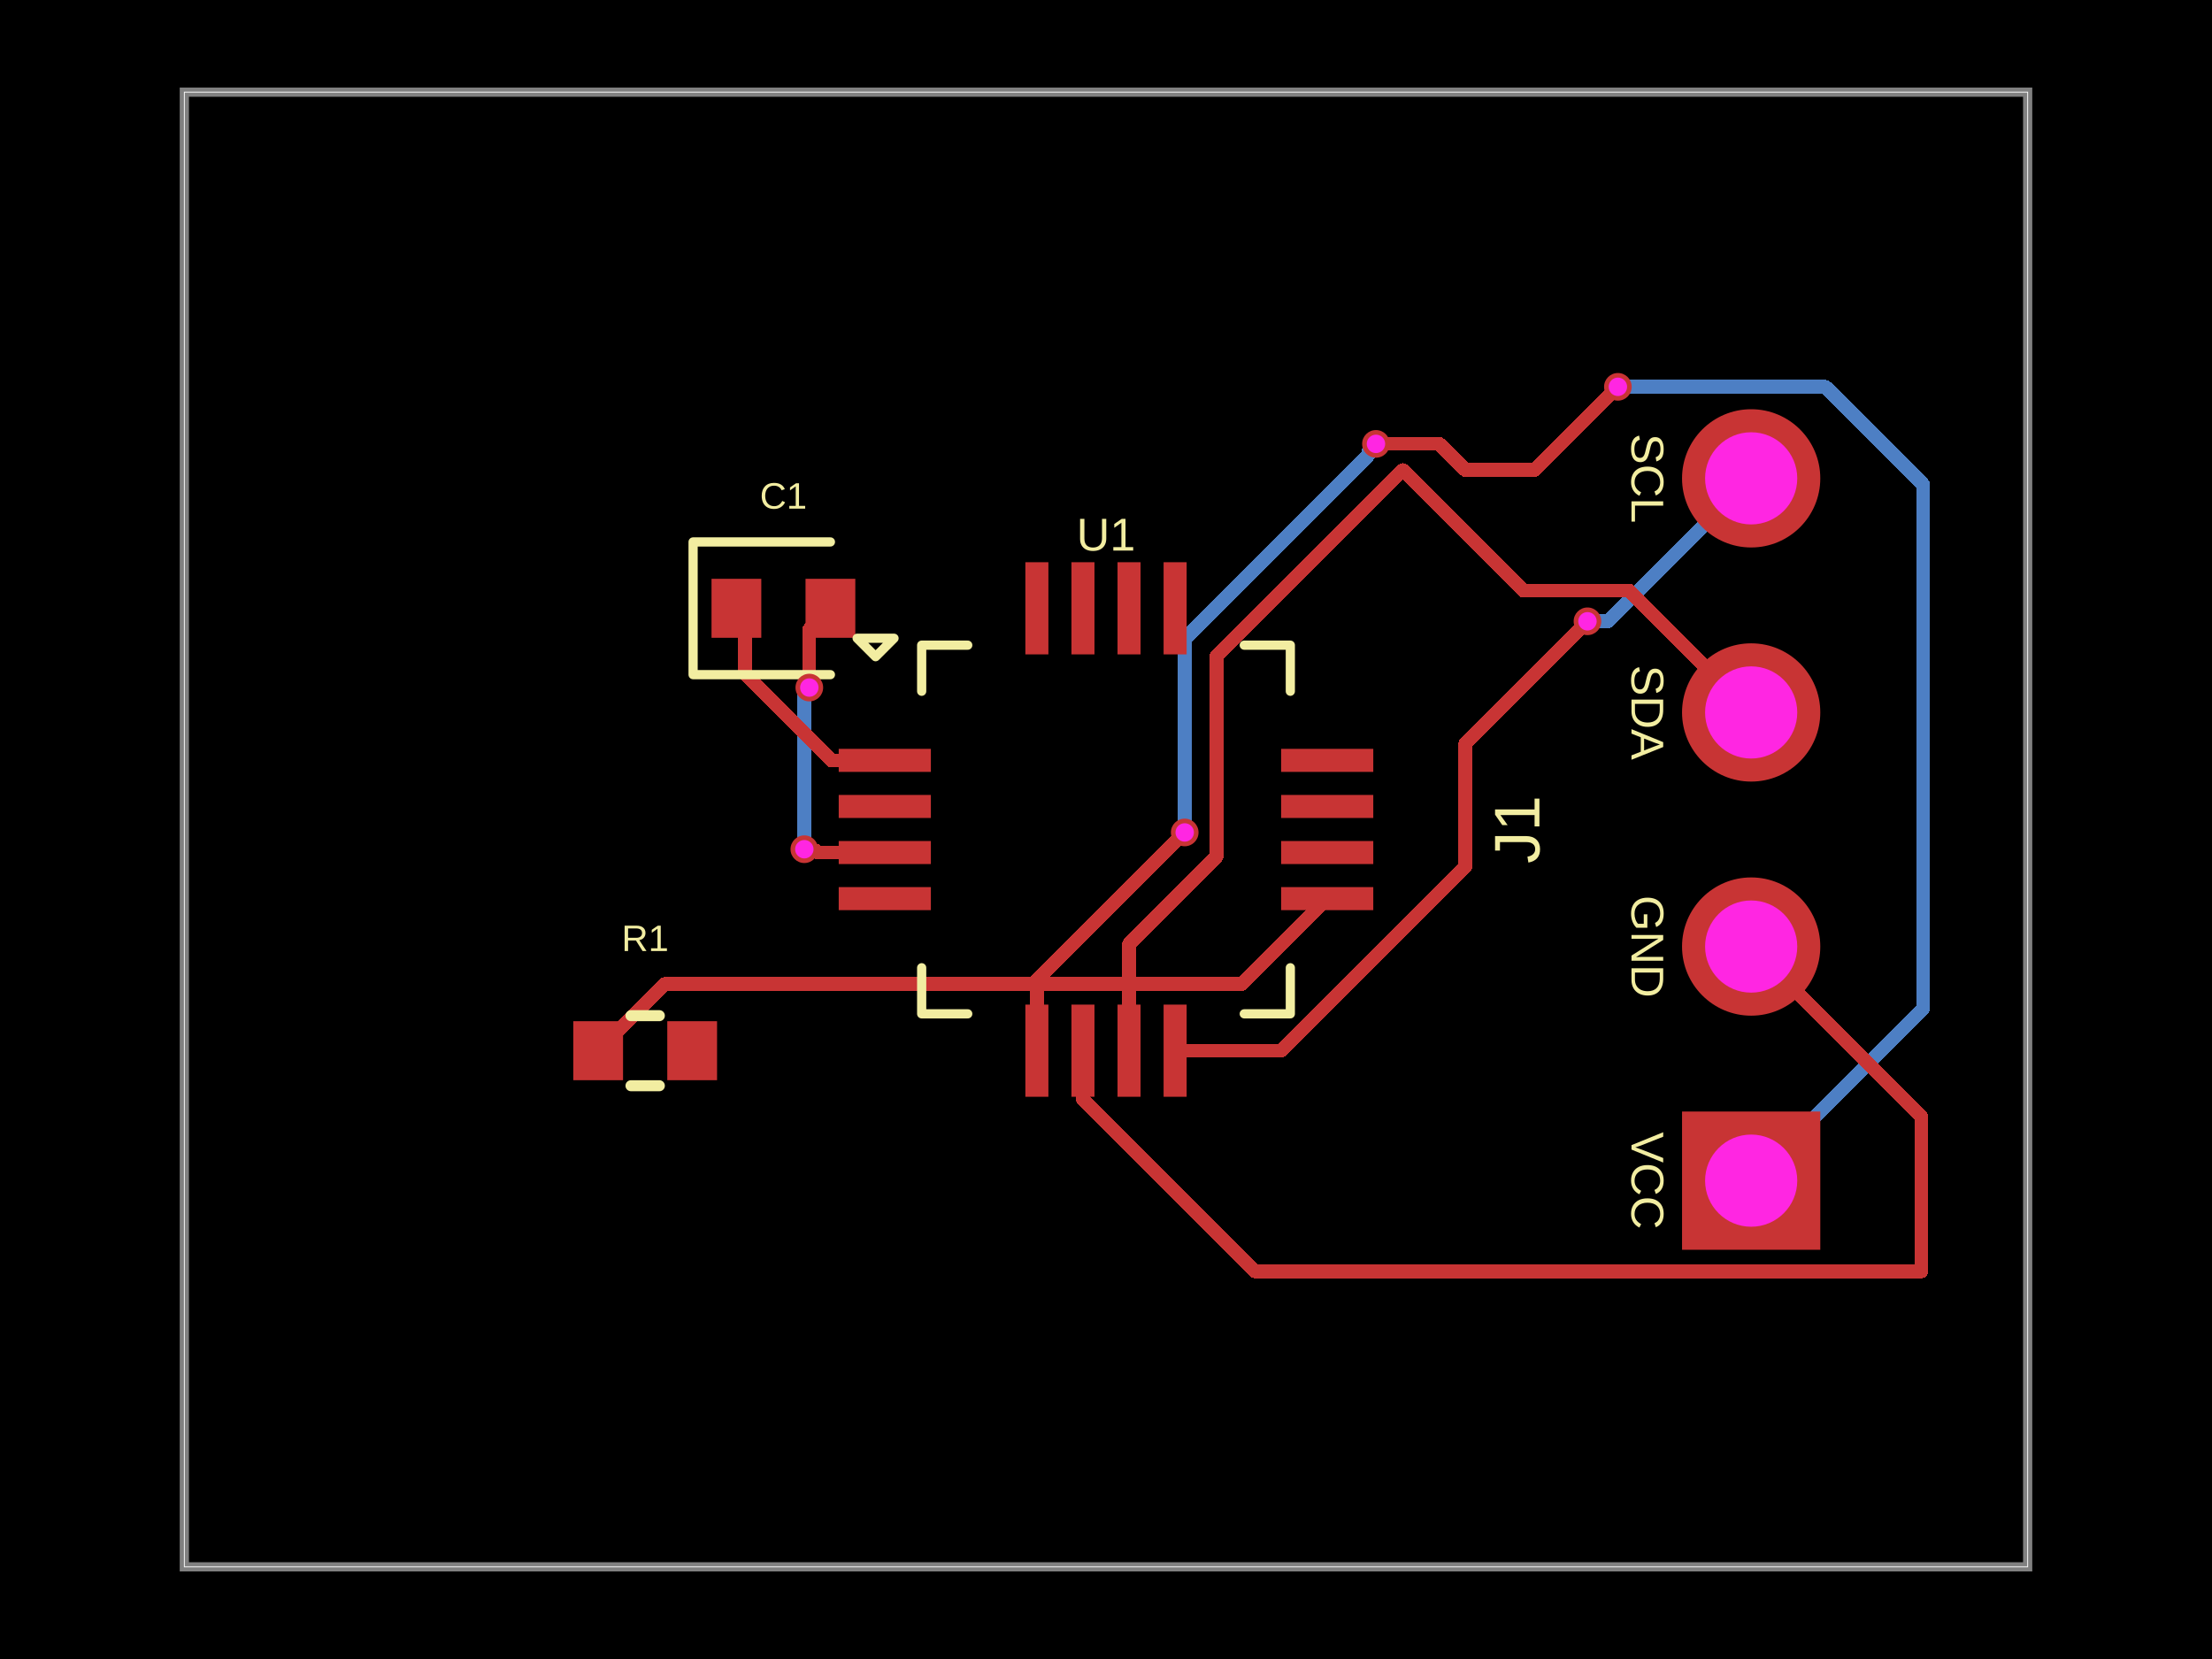
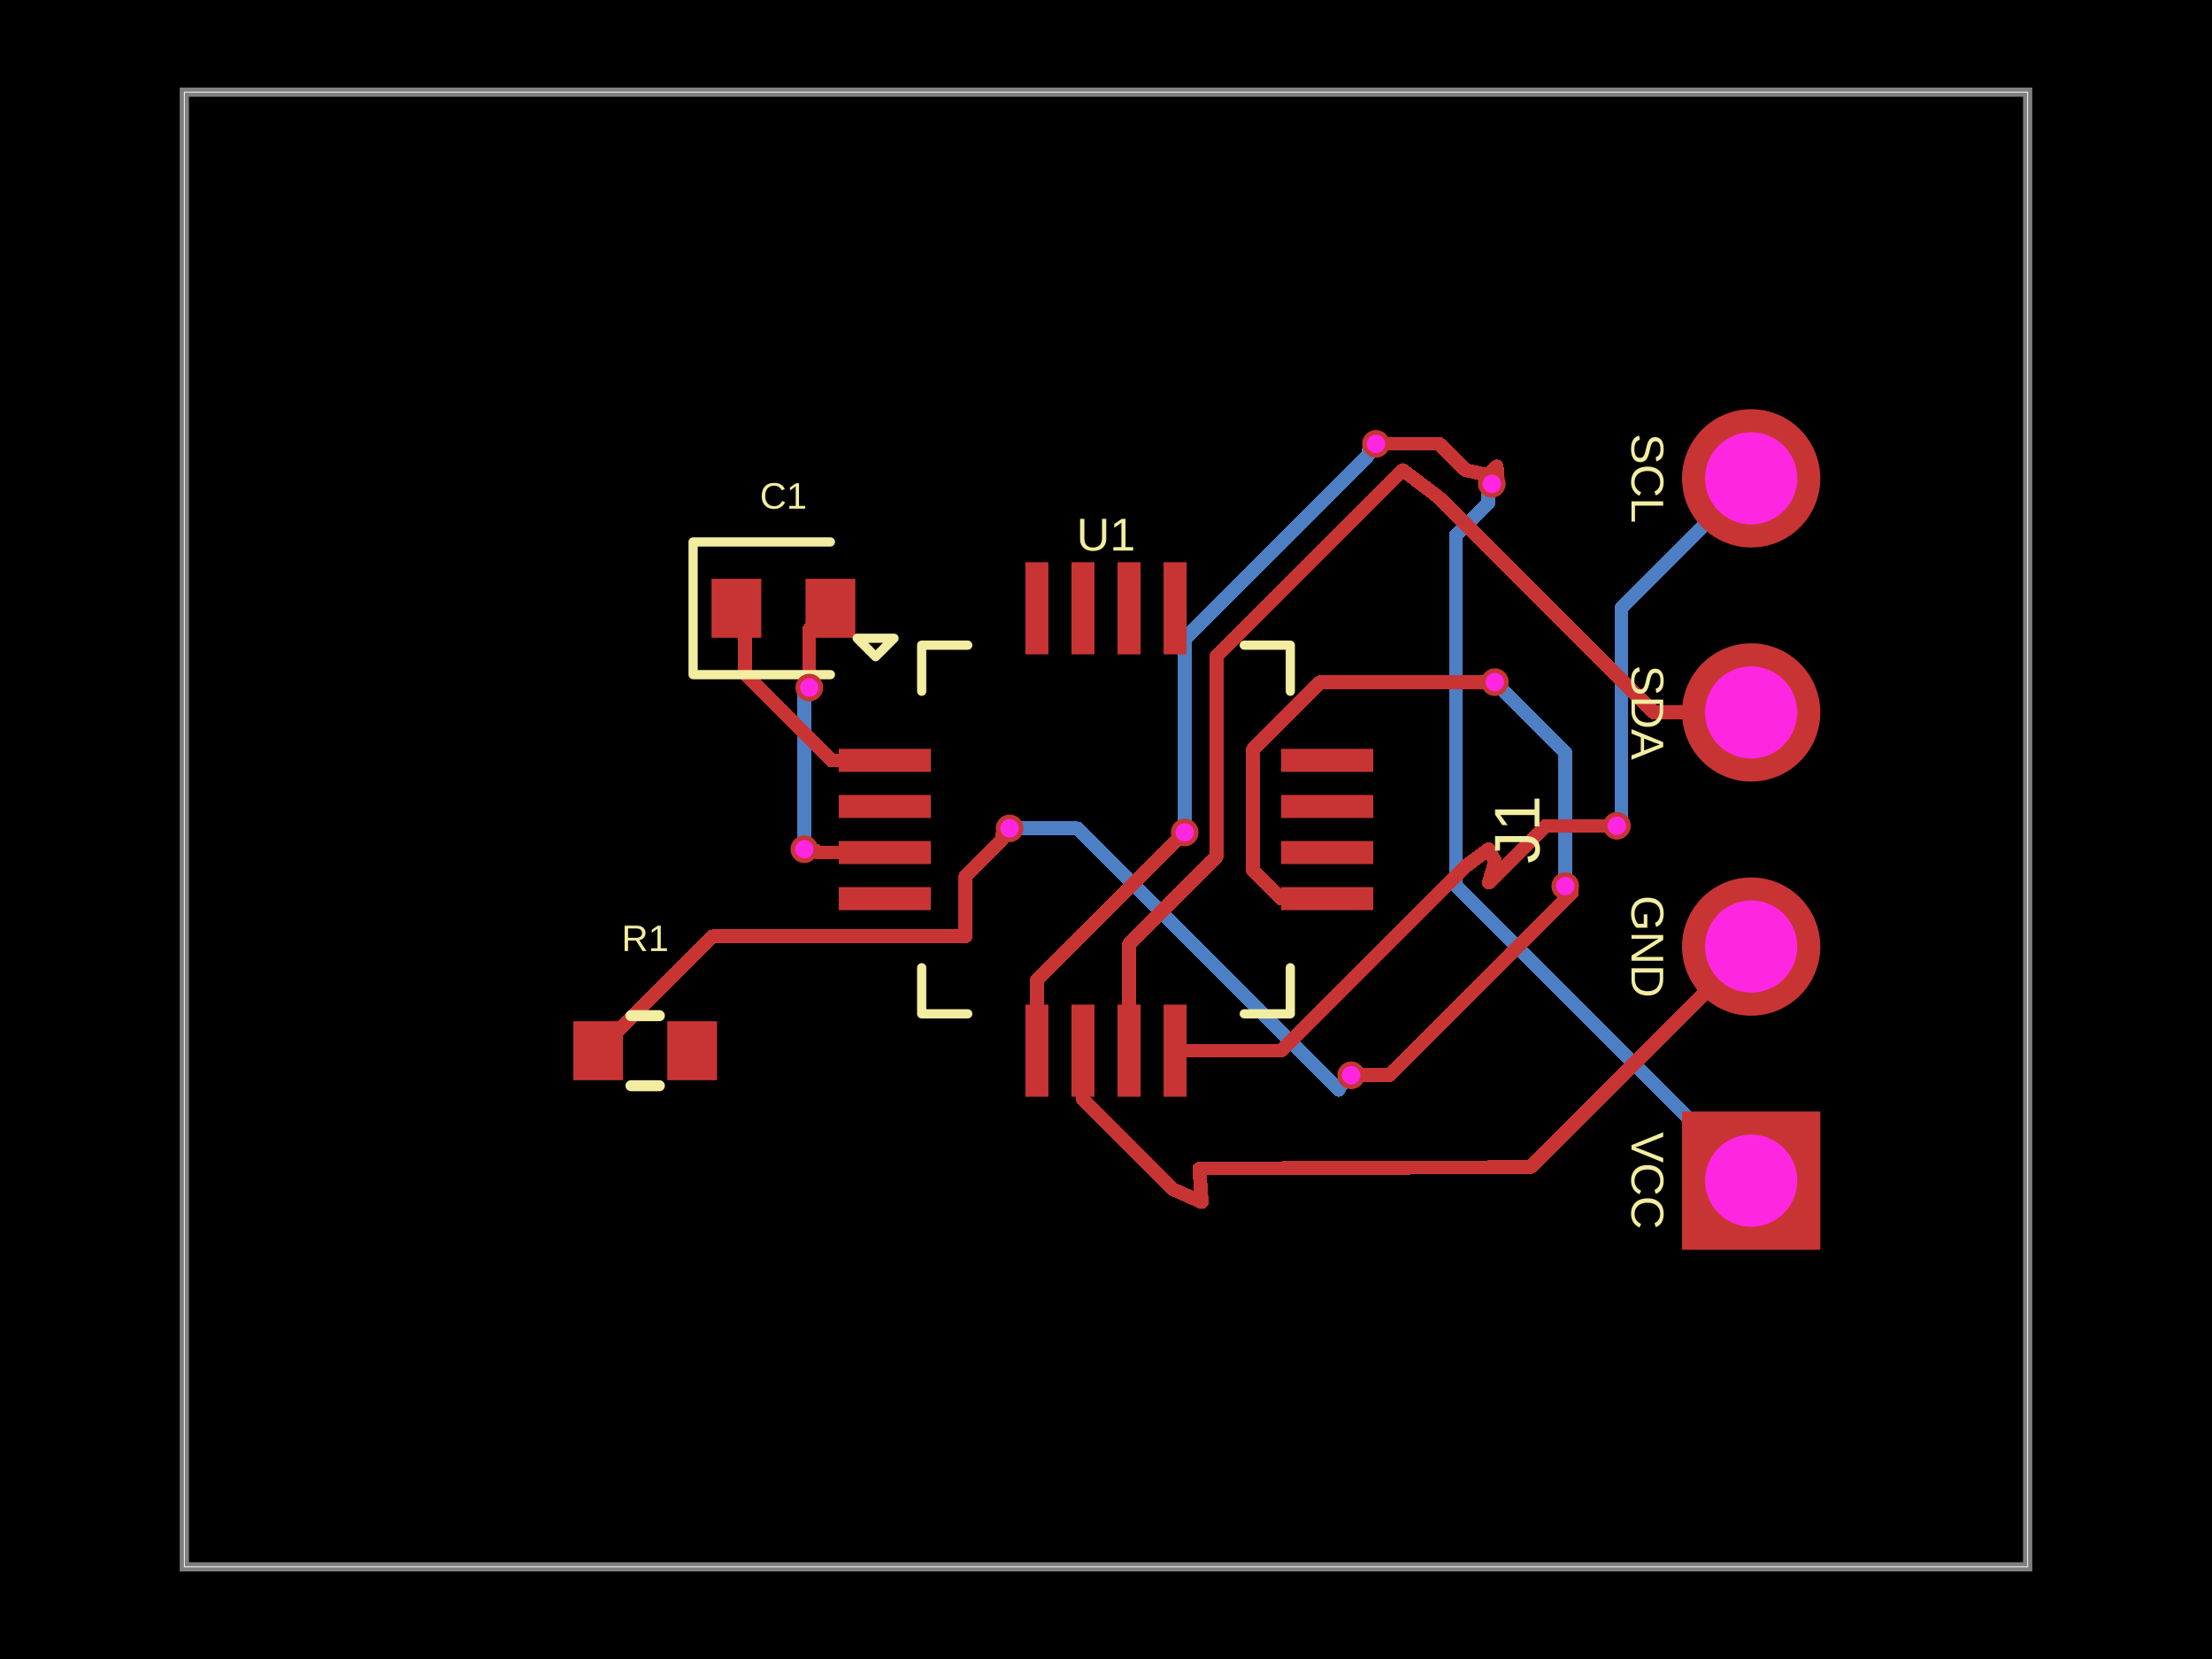
<svg xmlns="http://www.w3.org/2000/svg" width="800" height="600" data-software-used-string="@tscircuit/core@0.0.1277">
  <style />
  <rect class="boundary" x="0" y="0" fill="#000" width="800" height="600" data-type="pcb_background" data-pcb-layer="global" />
  <rect class="pcb-boundary" fill="none" stroke="#fff" stroke-width="0.3" x="66.667" y="33.333" width="666.667" height="533.333" data-type="pcb_boundary" data-pcb-layer="global" />
  <path class="pcb-board" d="M 66.667 566.667 L 733.333 566.667 L 733.333 33.333 L 66.667 33.333 Z" fill="none" stroke="rgba(255, 255, 255, 0.5)" stroke-width="3.333" data-type="pcb_board" data-pcb-layer="board" />
  <path class="pcb-trace" stroke="rgb(77, 127, 196)" fill="none" d="M 428.467 301.067 L 428.467 231.063" stroke-width="5" stroke-linecap="round" stroke-linejoin="round" shape-rendering="crispEdges" data-type="pcb_trace" data-pcb-layer="bottom" />
  <path class="pcb-trace" stroke="rgb(77, 127, 196)" fill="none" d="M 428.467 231.063 L 494.89 164.639" stroke-width="5" stroke-linecap="round" stroke-linejoin="round" shape-rendering="crispEdges" data-type="pcb_trace" data-pcb-layer="bottom" />
  <path class="pcb-trace" stroke="rgb(77, 127, 196)" fill="none" d="M 494.89 164.639 L 494.89 163.277" stroke-width="5" stroke-linecap="round" stroke-linejoin="round" shape-rendering="crispEdges" data-type="pcb_trace" data-pcb-layer="bottom" />
  <path class="pcb-trace" stroke="rgb(77, 127, 196)" fill="none" d="M 494.89 163.277 L 497.633 160.533" stroke-width="5" stroke-linecap="round" stroke-linejoin="round" shape-rendering="crispEdges" data-type="pcb_trace" data-pcb-layer="bottom" />
  <path class="pcb-trace" stroke="rgb(77, 127, 196)" fill="none" d="M 290.9 307.133 L 290.9 250.838" stroke-width="5" stroke-linecap="round" stroke-linejoin="round" shape-rendering="crispEdges" data-type="pcb_trace" data-pcb-layer="bottom" />
  <path class="pcb-trace" stroke="rgb(77, 127, 196)" fill="none" d="M 290.9 250.838 L 292.318 249.42" stroke-width="5" stroke-linecap="round" stroke-linejoin="round" shape-rendering="crispEdges" data-type="pcb_trace" data-pcb-layer="bottom" />
  <path class="pcb-trace" stroke="rgb(77, 127, 196)" fill="none" d="M 292.318 249.42 L 292.318 249.049" stroke-width="5" stroke-linecap="round" stroke-linejoin="round" shape-rendering="crispEdges" data-type="pcb_trace" data-pcb-layer="bottom" />
  <path class="pcb-trace" stroke="rgb(77, 127, 196)" fill="none" d="M 292.318 249.049 L 292.7 248.667" stroke-width="5" stroke-linecap="round" stroke-linejoin="round" shape-rendering="crispEdges" data-type="pcb_trace" data-pcb-layer="bottom" />
-   <path class="pcb-trace" stroke="rgb(77, 127, 196)" fill="none" d="M 574.133 224.7 L 581.633 224.7" stroke-width="5" stroke-linecap="round" stroke-linejoin="round" shape-rendering="crispEdges" data-type="pcb_trace" data-pcb-layer="bottom" />
-   <path class="pcb-trace" stroke="rgb(77, 127, 196)" fill="none" d="M 581.633 224.7 L 633.333 173" stroke-width="5" stroke-linecap="round" stroke-linejoin="round" shape-rendering="crispEdges" data-type="pcb_trace" data-pcb-layer="bottom" />
-   <path class="pcb-trace" stroke="rgb(77, 127, 196)" fill="none" d="M 585.133 139.9 L 660.212 139.9" stroke-width="5" stroke-linecap="round" stroke-linejoin="round" shape-rendering="crispEdges" data-type="pcb_trace" data-pcb-layer="bottom" />
-   <path class="pcb-trace" stroke="rgb(77, 127, 196)" fill="none" d="M 660.212 139.9 L 695.486 175.174" stroke-width="5" stroke-linecap="round" stroke-linejoin="round" shape-rendering="crispEdges" data-type="pcb_trace" data-pcb-layer="bottom" />
-   <path class="pcb-trace" stroke="rgb(77, 127, 196)" fill="none" d="M 695.486 175.174 L 695.486 364.847" stroke-width="5" stroke-linecap="round" stroke-linejoin="round" shape-rendering="crispEdges" data-type="pcb_trace" data-pcb-layer="bottom" />
-   <path class="pcb-trace" stroke="rgb(77, 127, 196)" fill="none" d="M 695.486 364.847 L 633.333 427" stroke-width="5" stroke-linecap="round" stroke-linejoin="round" shape-rendering="crispEdges" data-type="pcb_trace" data-pcb-layer="bottom" />
+   <path class="pcb-trace" stroke="rgb(77, 127, 196)" fill="none" d="M 633.333 173 L 586.375 219.959" stroke-width="5" stroke-linecap="round" stroke-linejoin="round" shape-rendering="crispEdges" data-type="pcb_trace" data-pcb-layer="bottom" />
+   <path class="pcb-trace" stroke="rgb(77, 127, 196)" fill="none" d="M 586.375 219.959 L 586.375 297.059" stroke-width="5" stroke-linecap="round" stroke-linejoin="round" shape-rendering="crispEdges" data-type="pcb_trace" data-pcb-layer="bottom" />
+   <path class="pcb-trace" stroke="rgb(77, 127, 196)" fill="none" d="M 586.375 297.059 L 584.767 298.667" stroke-width="5" stroke-linecap="round" stroke-linejoin="round" shape-rendering="crispEdges" data-type="pcb_trace" data-pcb-layer="bottom" />
+   <path class="pcb-trace" stroke="rgb(77, 127, 196)" fill="none" d="M 633.333 427 L 526.52 320.186" stroke-width="5" stroke-linecap="round" stroke-linejoin="round" shape-rendering="crispEdges" data-type="pcb_trace" data-pcb-layer="bottom" />
+   <path class="pcb-trace" stroke="rgb(77, 127, 196)" fill="none" d="M 526.52 320.186 L 526.52 193.635" stroke-width="5" stroke-linecap="round" stroke-linejoin="round" shape-rendering="crispEdges" data-type="pcb_trace" data-pcb-layer="bottom" />
+   <path class="pcb-trace" stroke="rgb(77, 127, 196)" fill="none" d="M 526.52 193.635 L 538.299 181.856" stroke-width="5" stroke-linecap="round" stroke-linejoin="round" shape-rendering="crispEdges" data-type="pcb_trace" data-pcb-layer="bottom" />
+   <path class="pcb-trace" stroke="rgb(77, 127, 196)" fill="none" d="M 538.299 181.856 L 538.299 176.234" stroke-width="5" stroke-linecap="round" stroke-linejoin="round" shape-rendering="crispEdges" data-type="pcb_trace" data-pcb-layer="bottom" />
+   <path class="pcb-trace" stroke="rgb(77, 127, 196)" fill="none" d="M 538.299 176.234 L 539.533 175" stroke-width="5" stroke-linecap="round" stroke-linejoin="round" shape-rendering="crispEdges" data-type="pcb_trace" data-pcb-layer="bottom" />
+   <path class="pcb-trace" stroke="rgb(77, 127, 196)" fill="none" d="M 365.133 299.6 L 389.646 299.6" stroke-width="5" stroke-linecap="round" stroke-linejoin="round" shape-rendering="crispEdges" data-type="pcb_trace" data-pcb-layer="bottom" />
+   <path class="pcb-trace" stroke="rgb(77, 127, 196)" fill="none" d="M 389.646 299.6 L 484.212 394.166" stroke-width="5" stroke-linecap="round" stroke-linejoin="round" shape-rendering="crispEdges" data-type="pcb_trace" data-pcb-layer="bottom" />
+   <path class="pcb-trace" stroke="rgb(77, 127, 196)" fill="none" d="M 484.212 394.166 L 484.212 393.355" stroke-width="5" stroke-linecap="round" stroke-linejoin="round" shape-rendering="crispEdges" data-type="pcb_trace" data-pcb-layer="bottom" />
+   <path class="pcb-trace" stroke="rgb(77, 127, 196)" fill="none" d="M 484.212 393.355 L 488.667 388.9" stroke-width="5" stroke-linecap="round" stroke-linejoin="round" shape-rendering="crispEdges" data-type="pcb_trace" data-pcb-layer="bottom" />
+   <path class="pcb-trace" stroke="rgb(77, 127, 196)" fill="none" d="M 566.1 320.467 L 566.1 272.167" stroke-width="5" stroke-linecap="round" stroke-linejoin="round" shape-rendering="crispEdges" data-type="pcb_trace" data-pcb-layer="bottom" />
+   <path class="pcb-trace" stroke="rgb(77, 127, 196)" fill="none" d="M 566.1 272.167 L 541.481 247.548" stroke-width="5" stroke-linecap="round" stroke-linejoin="round" shape-rendering="crispEdges" data-type="pcb_trace" data-pcb-layer="bottom" />
+   <path class="pcb-trace" stroke="rgb(77, 127, 196)" fill="none" d="M 541.481 247.548 L 540.633 246.7" stroke-width="5" stroke-linecap="round" stroke-linejoin="round" shape-rendering="crispEdges" data-type="pcb_trace" data-pcb-layer="bottom" />
  <rect class="pcb-pad" fill="rgb(200, 52, 52)" x="303.333" y="270.833" width="33.333" height="8.333" data-type="pcb_smtpad" data-pcb-layer="top" />
  <rect class="pcb-pad" fill="rgb(200, 52, 52)" x="303.333" y="287.5" width="33.333" height="8.333" data-type="pcb_smtpad" data-pcb-layer="top" />
  <rect class="pcb-pad" fill="rgb(200, 52, 52)" x="303.333" y="304.167" width="33.333" height="8.333" data-type="pcb_smtpad" data-pcb-layer="top" />
  <rect class="pcb-pad" fill="rgb(200, 52, 52)" x="303.333" y="320.833" width="33.333" height="8.333" data-type="pcb_smtpad" data-pcb-layer="top" />
  <rect class="pcb-pad" fill="rgb(200, 52, 52)" x="370.833" y="363.333" width="8.333" height="33.333" data-type="pcb_smtpad" data-pcb-layer="top" />
  <rect class="pcb-pad" fill="rgb(200, 52, 52)" x="387.5" y="363.333" width="8.333" height="33.333" data-type="pcb_smtpad" data-pcb-layer="top" />
  <rect class="pcb-pad" fill="rgb(200, 52, 52)" x="404.167" y="363.333" width="8.333" height="33.333" data-type="pcb_smtpad" data-pcb-layer="top" />
  <rect class="pcb-pad" fill="rgb(200, 52, 52)" x="420.833" y="363.333" width="8.333" height="33.333" data-type="pcb_smtpad" data-pcb-layer="top" />
  <rect class="pcb-pad" fill="rgb(200, 52, 52)" x="463.333" y="320.833" width="33.333" height="8.333" data-type="pcb_smtpad" data-pcb-layer="top" />
  <rect class="pcb-pad" fill="rgb(200, 52, 52)" x="463.333" y="304.167" width="33.333" height="8.333" data-type="pcb_smtpad" data-pcb-layer="top" />
  <rect class="pcb-pad" fill="rgb(200, 52, 52)" x="463.333" y="287.5" width="33.333" height="8.333" data-type="pcb_smtpad" data-pcb-layer="top" />
  <rect class="pcb-pad" fill="rgb(200, 52, 52)" x="463.333" y="270.833" width="33.333" height="8.333" data-type="pcb_smtpad" data-pcb-layer="top" />
  <rect class="pcb-pad" fill="rgb(200, 52, 52)" x="420.833" y="203.333" width="8.333" height="33.333" data-type="pcb_smtpad" data-pcb-layer="top" />
  <rect class="pcb-pad" fill="rgb(200, 52, 52)" x="404.167" y="203.333" width="8.333" height="33.333" data-type="pcb_smtpad" data-pcb-layer="top" />
  <rect class="pcb-pad" fill="rgb(200, 52, 52)" x="387.5" y="203.333" width="8.333" height="33.333" data-type="pcb_smtpad" data-pcb-layer="top" />
  <rect class="pcb-pad" fill="rgb(200, 52, 52)" x="370.833" y="203.333" width="8.333" height="33.333" data-type="pcb_smtpad" data-pcb-layer="top" />
  <rect class="pcb-pad" fill="rgb(200, 52, 52)" x="257.333" y="209.333" width="18" height="21.333" data-type="pcb_smtpad" data-pcb-layer="top" />
  <rect class="pcb-pad" fill="rgb(200, 52, 52)" x="291.333" y="209.333" width="18" height="21.333" data-type="pcb_smtpad" data-pcb-layer="top" />
  <rect class="pcb-pad" fill="rgb(200, 52, 52)" x="207.333" y="369.333" width="18" height="21.333" data-type="pcb_smtpad" data-pcb-layer="top" />
  <rect class="pcb-pad" fill="rgb(200, 52, 52)" x="241.333" y="369.333" width="18" height="21.333" data-type="pcb_smtpad" data-pcb-layer="top" />
  <path class="pcb-trace" stroke="rgb(200, 52, 52)" fill="none" d="M 530 313.333 L 463.333 380" stroke-width="5" stroke-linecap="round" stroke-linejoin="round" shape-rendering="crispEdges" data-type="pcb_trace" data-pcb-layer="top" />
  <path class="pcb-trace" stroke="rgb(200, 52, 52)" fill="none" d="M 463.333 380 L 425 380" stroke-width="5" stroke-linecap="round" stroke-linejoin="round" shape-rendering="crispEdges" data-type="pcb_trace" data-pcb-layer="top" />
  <path class="pcb-trace" stroke="rgb(200, 52, 52)" fill="none" d="M 408.333 380 L 408.333 341.419" stroke-width="5" stroke-linecap="round" stroke-linejoin="round" shape-rendering="crispEdges" data-type="pcb_trace" data-pcb-layer="top" />
  <path class="pcb-trace" stroke="rgb(200, 52, 52)" fill="none" d="M 408.333 341.419 L 439.976 309.777" stroke-width="5" stroke-linecap="round" stroke-linejoin="round" shape-rendering="crispEdges" data-type="pcb_trace" data-pcb-layer="top" />
  <path class="pcb-trace" stroke="rgb(200, 52, 52)" fill="none" d="M 439.976 309.777 L 439.976 237.358" stroke-width="5" stroke-linecap="round" stroke-linejoin="round" shape-rendering="crispEdges" data-type="pcb_trace" data-pcb-layer="top" />
  <path class="pcb-trace" stroke="rgb(200, 52, 52)" fill="none" d="M 439.976 237.358 L 507.333 170" stroke-width="5" stroke-linecap="round" stroke-linejoin="round" shape-rendering="crispEdges" data-type="pcb_trace" data-pcb-layer="top" />
  <path class="pcb-trace" stroke="rgb(200, 52, 52)" fill="none" d="M 391.667 380 L 391.667 397.667" stroke-width="5" stroke-linecap="round" stroke-linejoin="round" shape-rendering="crispEdges" data-type="pcb_trace" data-pcb-layer="top" />
  <path class="pcb-trace" stroke="rgb(200, 52, 52)" fill="none" d="M 391.667 397.667 L 424 430" stroke-width="5" stroke-linecap="round" stroke-linejoin="round" shape-rendering="crispEdges" data-type="pcb_trace" data-pcb-layer="top" />
  <path class="pcb-trace" stroke="rgb(200, 52, 52)" fill="none" d="M 375 380 L 375 354.401" stroke-width="5" stroke-linecap="round" stroke-linejoin="round" shape-rendering="crispEdges" data-type="pcb_trace" data-pcb-layer="top" />
  <path class="pcb-trace" stroke="rgb(200, 52, 52)" fill="none" d="M 375 354.401 L 427.607 301.794" stroke-width="5" stroke-linecap="round" stroke-linejoin="round" shape-rendering="crispEdges" data-type="pcb_trace" data-pcb-layer="top" />
  <path class="pcb-trace" stroke="rgb(200, 52, 52)" fill="none" d="M 427.607 301.794 L 427.74 301.794" stroke-width="5" stroke-linecap="round" stroke-linejoin="round" shape-rendering="crispEdges" data-type="pcb_trace" data-pcb-layer="top" />
  <path class="pcb-trace" stroke="rgb(200, 52, 52)" fill="none" d="M 427.74 301.794 L 428.467 301.067" stroke-width="5" stroke-linecap="round" stroke-linejoin="round" shape-rendering="crispEdges" data-type="pcb_trace" data-pcb-layer="top" />
  <path class="pcb-trace" stroke="rgb(200, 52, 52)" fill="none" d="M 497.633 160.533 L 520.533 160.533" stroke-width="5" stroke-linecap="round" stroke-linejoin="round" shape-rendering="crispEdges" data-type="pcb_trace" data-pcb-layer="top" />
  <path class="pcb-trace" stroke="rgb(200, 52, 52)" fill="none" d="M 520.533 160.533 L 530 170" stroke-width="5" stroke-linecap="round" stroke-linejoin="round" shape-rendering="crispEdges" data-type="pcb_trace" data-pcb-layer="top" />
  <path class="pcb-trace" stroke="rgb(200, 52, 52)" fill="none" d="M 320 308.333 L 295.846 308.333" stroke-width="5" stroke-linecap="round" stroke-linejoin="round" shape-rendering="crispEdges" data-type="pcb_trace" data-pcb-layer="top" />
  <path class="pcb-trace" stroke="rgb(200, 52, 52)" fill="none" d="M 295.846 308.333 L 295.25 307.737" stroke-width="5" stroke-linecap="round" stroke-linejoin="round" shape-rendering="crispEdges" data-type="pcb_trace" data-pcb-layer="top" />
  <path class="pcb-trace" stroke="rgb(200, 52, 52)" fill="none" d="M 295.25 307.737 L 291.503 307.737" stroke-width="5" stroke-linecap="round" stroke-linejoin="round" shape-rendering="crispEdges" data-type="pcb_trace" data-pcb-layer="top" />
  <path class="pcb-trace" stroke="rgb(200, 52, 52)" fill="none" d="M 291.503 307.737 L 290.9 307.133" stroke-width="5" stroke-linecap="round" stroke-linejoin="round" shape-rendering="crispEdges" data-type="pcb_trace" data-pcb-layer="top" />
  <path class="pcb-trace" stroke="rgb(200, 52, 52)" fill="none" d="M 292.7 248.667 L 292.7 227.633" stroke-width="5" stroke-linecap="round" stroke-linejoin="round" shape-rendering="crispEdges" data-type="pcb_trace" data-pcb-layer="top" />
  <path class="pcb-trace" stroke="rgb(200, 52, 52)" fill="none" d="M 292.7 227.633 L 300.333 220" stroke-width="5" stroke-linecap="round" stroke-linejoin="round" shape-rendering="crispEdges" data-type="pcb_trace" data-pcb-layer="top" />
  <path class="pcb-trace" stroke="rgb(200, 52, 52)" fill="none" d="M 320 275 L 300.628 275" stroke-width="5" stroke-linecap="round" stroke-linejoin="round" shape-rendering="crispEdges" data-type="pcb_trace" data-pcb-layer="top" />
  <path class="pcb-trace" stroke="rgb(200, 52, 52)" fill="none" d="M 300.628 275 L 269.358 243.73" stroke-width="5" stroke-linecap="round" stroke-linejoin="round" shape-rendering="crispEdges" data-type="pcb_trace" data-pcb-layer="top" />
  <path class="pcb-trace" stroke="rgb(200, 52, 52)" fill="none" d="M 269.358 243.73 L 269.358 223.025" stroke-width="5" stroke-linecap="round" stroke-linejoin="round" shape-rendering="crispEdges" data-type="pcb_trace" data-pcb-layer="top" />
  <path class="pcb-trace" stroke="rgb(200, 52, 52)" fill="none" d="M 269.358 223.025 L 266.333 220" stroke-width="5" stroke-linecap="round" stroke-linejoin="round" shape-rendering="crispEdges" data-type="pcb_trace" data-pcb-layer="top" />
-   <path class="pcb-trace" stroke="rgb(200, 52, 52)" fill="none" d="M 530 313.333 L 530 268.833" stroke-width="5" stroke-linecap="round" stroke-linejoin="round" shape-rendering="crispEdges" data-type="pcb_trace" data-pcb-layer="top" />
-   <path class="pcb-trace" stroke="rgb(200, 52, 52)" fill="none" d="M 530 268.833 L 573.981 224.852" stroke-width="5" stroke-linecap="round" stroke-linejoin="round" shape-rendering="crispEdges" data-type="pcb_trace" data-pcb-layer="top" />
-   <path class="pcb-trace" stroke="rgb(200, 52, 52)" fill="none" d="M 573.981 224.852 L 574.133 224.7" stroke-width="5" stroke-linecap="round" stroke-linejoin="round" shape-rendering="crispEdges" data-type="pcb_trace" data-pcb-layer="top" />
-   <path class="pcb-trace" stroke="rgb(200, 52, 52)" fill="none" d="M 507.333 170 L 550.931 213.598" stroke-width="5" stroke-linecap="round" stroke-linejoin="round" shape-rendering="crispEdges" data-type="pcb_trace" data-pcb-layer="top" />
-   <path class="pcb-trace" stroke="rgb(200, 52, 52)" fill="none" d="M 550.931 213.598 L 589.264 213.598" stroke-width="5" stroke-linecap="round" stroke-linejoin="round" shape-rendering="crispEdges" data-type="pcb_trace" data-pcb-layer="top" />
-   <path class="pcb-trace" stroke="rgb(200, 52, 52)" fill="none" d="M 589.264 213.598 L 633.333 257.667" stroke-width="5" stroke-linecap="round" stroke-linejoin="round" shape-rendering="crispEdges" data-type="pcb_trace" data-pcb-layer="top" />
-   <path class="pcb-trace" stroke="rgb(200, 52, 52)" fill="none" d="M 424 430 L 453.796 459.796" stroke-width="5" stroke-linecap="round" stroke-linejoin="round" shape-rendering="crispEdges" data-type="pcb_trace" data-pcb-layer="top" />
-   <path class="pcb-trace" stroke="rgb(200, 52, 52)" fill="none" d="M 453.796 459.796 L 694.878 459.796" stroke-width="5" stroke-linecap="round" stroke-linejoin="round" shape-rendering="crispEdges" data-type="pcb_trace" data-pcb-layer="top" />
-   <path class="pcb-trace" stroke="rgb(200, 52, 52)" fill="none" d="M 694.878 459.796 L 694.878 403.878" stroke-width="5" stroke-linecap="round" stroke-linejoin="round" shape-rendering="crispEdges" data-type="pcb_trace" data-pcb-layer="top" />
-   <path class="pcb-trace" stroke="rgb(200, 52, 52)" fill="none" d="M 694.878 403.878 L 633.333 342.333" stroke-width="5" stroke-linecap="round" stroke-linejoin="round" shape-rendering="crispEdges" data-type="pcb_trace" data-pcb-layer="top" />
-   <path class="pcb-trace" stroke="rgb(200, 52, 52)" fill="none" d="M 530 170 L 555.033 170" stroke-width="5" stroke-linecap="round" stroke-linejoin="round" shape-rendering="crispEdges" data-type="pcb_trace" data-pcb-layer="top" />
-   <path class="pcb-trace" stroke="rgb(200, 52, 52)" fill="none" d="M 555.033 170 L 584.46 140.573" stroke-width="5" stroke-linecap="round" stroke-linejoin="round" shape-rendering="crispEdges" data-type="pcb_trace" data-pcb-layer="top" />
-   <path class="pcb-trace" stroke="rgb(200, 52, 52)" fill="none" d="M 584.46 140.573 L 585.133 139.9" stroke-width="5" stroke-linecap="round" stroke-linejoin="round" shape-rendering="crispEdges" data-type="pcb_trace" data-pcb-layer="top" />
-   <path class="pcb-trace" stroke="rgb(200, 52, 52)" fill="none" d="M 480 325 L 449.143 355.857" stroke-width="5" stroke-linecap="round" stroke-linejoin="round" shape-rendering="crispEdges" data-type="pcb_trace" data-pcb-layer="top" />
-   <path class="pcb-trace" stroke="rgb(200, 52, 52)" fill="none" d="M 449.143 355.857 L 242.791 355.857" stroke-width="5" stroke-linecap="round" stroke-linejoin="round" shape-rendering="crispEdges" data-type="pcb_trace" data-pcb-layer="top" />
-   <path class="pcb-trace" stroke="rgb(200, 52, 52)" fill="none" d="M 242.791 355.857 L 240.477 355.857" stroke-width="5" stroke-linecap="round" stroke-linejoin="round" shape-rendering="crispEdges" data-type="pcb_trace" data-pcb-layer="top" />
-   <path class="pcb-trace" stroke="rgb(200, 52, 52)" fill="none" d="M 240.477 355.857 L 216.333 380" stroke-width="5" stroke-linecap="round" stroke-linejoin="round" shape-rendering="crispEdges" data-type="pcb_trace" data-pcb-layer="top" />
+   <path class="pcb-trace" stroke="rgb(200, 52, 52)" fill="none" d="M 584.767 298.667 L 558.982 298.667" stroke-width="5" stroke-linecap="round" stroke-linejoin="round" shape-rendering="crispEdges" data-type="pcb_trace" data-pcb-layer="top" />
+   <path class="pcb-trace" stroke="rgb(200, 52, 52)" fill="none" d="M 558.982 298.667 L 538.435 319.214" stroke-width="5" stroke-linecap="round" stroke-linejoin="round" shape-rendering="crispEdges" data-type="pcb_trace" data-pcb-layer="top" />
+   <path class="pcb-trace" stroke="rgb(200, 52, 52)" fill="none" d="M 538.435 319.214 L 540.762 311.461" stroke-width="5" stroke-linecap="round" stroke-linejoin="round" shape-rendering="crispEdges" data-type="pcb_trace" data-pcb-layer="top" />
+   <path class="pcb-trace" stroke="rgb(200, 52, 52)" fill="none" d="M 540.762 311.461 L 538.361 307.147" stroke-width="5" stroke-linecap="round" stroke-linejoin="round" shape-rendering="crispEdges" data-type="pcb_trace" data-pcb-layer="top" />
+   <path class="pcb-trace" stroke="rgb(200, 52, 52)" fill="none" d="M 538.361 307.147 L 530 313.333" stroke-width="5" stroke-linecap="round" stroke-linejoin="round" shape-rendering="crispEdges" data-type="pcb_trace" data-pcb-layer="top" />
+   <path class="pcb-trace" stroke="rgb(200, 52, 52)" fill="none" d="M 633.333 257.667 L 598.164 257.667" stroke-width="5" stroke-linecap="round" stroke-linejoin="round" shape-rendering="crispEdges" data-type="pcb_trace" data-pcb-layer="top" />
+   <path class="pcb-trace" stroke="rgb(200, 52, 52)" fill="none" d="M 598.164 257.667 L 520.589 180.092" stroke-width="5" stroke-linecap="round" stroke-linejoin="round" shape-rendering="crispEdges" data-type="pcb_trace" data-pcb-layer="top" />
+   <path class="pcb-trace" stroke="rgb(200, 52, 52)" fill="none" d="M 520.589 180.092 L 507.333 170" stroke-width="5" stroke-linecap="round" stroke-linejoin="round" shape-rendering="crispEdges" data-type="pcb_trace" data-pcb-layer="top" />
+   <path class="pcb-trace" stroke="rgb(200, 52, 52)" fill="none" d="M 633.333 342.333 L 553.556 422.111" stroke-width="5" stroke-linecap="round" stroke-linejoin="round" shape-rendering="crispEdges" data-type="pcb_trace" data-pcb-layer="top" />
+   <path class="pcb-trace" stroke="rgb(200, 52, 52)" fill="none" d="M 553.556 422.111 L 433.746 422.628" stroke-width="5" stroke-linecap="round" stroke-linejoin="round" shape-rendering="crispEdges" data-type="pcb_trace" data-pcb-layer="top" />
+   <path class="pcb-trace" stroke="rgb(200, 52, 52)" fill="none" d="M 433.746 422.628 L 434.644 434.783" stroke-width="5" stroke-linecap="round" stroke-linejoin="round" shape-rendering="crispEdges" data-type="pcb_trace" data-pcb-layer="top" />
+   <path class="pcb-trace" stroke="rgb(200, 52, 52)" fill="none" d="M 434.644 434.783 L 424 430" stroke-width="5" stroke-linecap="round" stroke-linejoin="round" shape-rendering="crispEdges" data-type="pcb_trace" data-pcb-layer="top" />
+   <path class="pcb-trace" stroke="rgb(200, 52, 52)" fill="none" d="M 539.533 175 L 539.596 170.26" stroke-width="5" stroke-linecap="round" stroke-linejoin="round" shape-rendering="crispEdges" data-type="pcb_trace" data-pcb-layer="top" />
+   <path class="pcb-trace" stroke="rgb(200, 52, 52)" fill="none" d="M 539.596 170.26 L 541.312 168.7" stroke-width="5" stroke-linecap="round" stroke-linejoin="round" shape-rendering="crispEdges" data-type="pcb_trace" data-pcb-layer="top" />
+   <path class="pcb-trace" stroke="rgb(200, 52, 52)" fill="none" d="M 541.312 168.7 L 541.683 172.668" stroke-width="5" stroke-linecap="round" stroke-linejoin="round" shape-rendering="crispEdges" data-type="pcb_trace" data-pcb-layer="top" />
+   <path class="pcb-trace" stroke="rgb(200, 52, 52)" fill="none" d="M 541.683 172.668 L 530 170" stroke-width="5" stroke-linecap="round" stroke-linejoin="round" shape-rendering="crispEdges" data-type="pcb_trace" data-pcb-layer="top" />
+   <path class="pcb-trace" stroke="rgb(200, 52, 52)" fill="none" d="M 216.333 380 L 257.687 338.646" stroke-width="5" stroke-linecap="round" stroke-linejoin="round" shape-rendering="crispEdges" data-type="pcb_trace" data-pcb-layer="top" />
+   <path class="pcb-trace" stroke="rgb(200, 52, 52)" fill="none" d="M 257.687 338.646 L 349.201 338.646" stroke-width="5" stroke-linecap="round" stroke-linejoin="round" shape-rendering="crispEdges" data-type="pcb_trace" data-pcb-layer="top" />
+   <path class="pcb-trace" stroke="rgb(200, 52, 52)" fill="none" d="M 349.201 338.646 L 349.201 316.788" stroke-width="5" stroke-linecap="round" stroke-linejoin="round" shape-rendering="crispEdges" data-type="pcb_trace" data-pcb-layer="top" />
+   <path class="pcb-trace" stroke="rgb(200, 52, 52)" fill="none" d="M 349.201 316.788 L 362.364 303.624" stroke-width="5" stroke-linecap="round" stroke-linejoin="round" shape-rendering="crispEdges" data-type="pcb_trace" data-pcb-layer="top" />
+   <path class="pcb-trace" stroke="rgb(200, 52, 52)" fill="none" d="M 362.364 303.624 L 362.364 302.369" stroke-width="5" stroke-linecap="round" stroke-linejoin="round" shape-rendering="crispEdges" data-type="pcb_trace" data-pcb-layer="top" />
+   <path class="pcb-trace" stroke="rgb(200, 52, 52)" fill="none" d="M 362.364 302.369 L 365.133 299.6" stroke-width="5" stroke-linecap="round" stroke-linejoin="round" shape-rendering="crispEdges" data-type="pcb_trace" data-pcb-layer="top" />
+   <path class="pcb-trace" stroke="rgb(200, 52, 52)" fill="none" d="M 488.667 388.9 L 502.539 388.9" stroke-width="5" stroke-linecap="round" stroke-linejoin="round" shape-rendering="crispEdges" data-type="pcb_trace" data-pcb-layer="top" />
+   <path class="pcb-trace" stroke="rgb(200, 52, 52)" fill="none" d="M 502.539 388.9 L 568.536 322.903" stroke-width="5" stroke-linecap="round" stroke-linejoin="round" shape-rendering="crispEdges" data-type="pcb_trace" data-pcb-layer="top" />
+   <path class="pcb-trace" stroke="rgb(200, 52, 52)" fill="none" d="M 568.536 322.903 L 566.1 320.467" stroke-width="5" stroke-linecap="round" stroke-linejoin="round" shape-rendering="crispEdges" data-type="pcb_trace" data-pcb-layer="top" />
+   <path class="pcb-trace" stroke="rgb(200, 52, 52)" fill="none" d="M 540.633 246.7 L 477.448 246.7" stroke-width="5" stroke-linecap="round" stroke-linejoin="round" shape-rendering="crispEdges" data-type="pcb_trace" data-pcb-layer="top" />
+   <path class="pcb-trace" stroke="rgb(200, 52, 52)" fill="none" d="M 477.448 246.7 L 453.079 271.069" stroke-width="5" stroke-linecap="round" stroke-linejoin="round" shape-rendering="crispEdges" data-type="pcb_trace" data-pcb-layer="top" />
+   <path class="pcb-trace" stroke="rgb(200, 52, 52)" fill="none" d="M 453.079 271.069 L 453.079 314.779" stroke-width="5" stroke-linecap="round" stroke-linejoin="round" shape-rendering="crispEdges" data-type="pcb_trace" data-pcb-layer="top" />
+   <path class="pcb-trace" stroke="rgb(200, 52, 52)" fill="none" d="M 453.079 314.779 L 463.3 325" stroke-width="5" stroke-linecap="round" stroke-linejoin="round" shape-rendering="crispEdges" data-type="pcb_trace" data-pcb-layer="top" />
+   <path class="pcb-trace" stroke="rgb(200, 52, 52)" fill="none" d="M 463.3 325 L 480 325" stroke-width="5" stroke-linecap="round" stroke-linejoin="round" shape-rendering="crispEdges" data-type="pcb_trace" data-pcb-layer="top" />
  <path class="pcb-silkscreen pcb-silkscreen-top" d="M 350 233.333 L 333.333 233.333 L 333.333 250" fill="none" stroke="#f2eda1" stroke-width="3.333" stroke-linecap="round" stroke-linejoin="round" data-pcb-component-id="pcb_component_0" data-pcb-silkscreen-path-id="pcb_silkscreen_path_0" data-type="pcb_silkscreen_path" data-pcb-layer="top" />
  <path class="pcb-silkscreen pcb-silkscreen-top" d="M 310 230.833 L 316.667 237.5 L 323.333 230.833 L 310 230.833 Z" fill="none" stroke="#f2eda1" stroke-width="3.333" stroke-linecap="round" stroke-linejoin="round" data-pcb-component-id="pcb_component_0" data-pcb-silkscreen-path-id="pcb_silkscreen_path_1" data-type="pcb_silkscreen_path" data-pcb-layer="top" />
  <path class="pcb-silkscreen pcb-silkscreen-top" d="M 350 366.667 L 333.333 366.667 L 333.333 350" fill="none" stroke="#f2eda1" stroke-width="3.333" stroke-linecap="round" stroke-linejoin="round" data-pcb-component-id="pcb_component_0" data-pcb-silkscreen-path-id="pcb_silkscreen_path_2" data-type="pcb_silkscreen_path" data-pcb-layer="top" />
  <path class="pcb-silkscreen pcb-silkscreen-top" d="M 450 366.667 L 466.667 366.667 L 466.667 350" fill="none" stroke="#f2eda1" stroke-width="3.333" stroke-linecap="round" stroke-linejoin="round" data-pcb-component-id="pcb_component_0" data-pcb-silkscreen-path-id="pcb_silkscreen_path_3" data-type="pcb_silkscreen_path" data-pcb-layer="top" />
  <path class="pcb-silkscreen pcb-silkscreen-top" d="M 450 233.333 L 466.667 233.333 L 466.667 250" fill="none" stroke="#f2eda1" stroke-width="3.333" stroke-linecap="round" stroke-linejoin="round" data-pcb-component-id="pcb_component_0" data-pcb-silkscreen-path-id="pcb_silkscreen_path_4" data-type="pcb_silkscreen_path" data-pcb-layer="top" />
  <text x="0" y="0" dx="0" dy="0" fill="#f2eda1" font-family="Arial, sans-serif" font-size="16.667" text-anchor="middle" dominant-baseline="central" transform="matrix(1,0,0,1,400,193.3333)" class="pcb-silkscreen-text pcb-silkscreen-top" data-pcb-silkscreen-text-id="pcb_silkscreen_text_0" stroke="none" data-type="pcb_silkscreen_text" data-pcb-layer="top">U1</text>
  <path class="pcb-silkscreen pcb-silkscreen-top" d="M 300.333 196 L 250.667 196 L 250.667 244 L 300.333 244" fill="none" stroke="#f2eda1" stroke-width="3.333" stroke-linecap="round" stroke-linejoin="round" data-pcb-component-id="pcb_component_1" data-pcb-silkscreen-path-id="pcb_silkscreen_path_5" data-type="pcb_silkscreen_path" data-pcb-layer="top" />
  <text x="0" y="0" dx="0" dy="0" fill="#f2eda1" font-family="Arial, sans-serif" font-size="13.333" text-anchor="middle" dominant-baseline="central" transform="matrix(1,0,0,1,283.3333,179.3333)" class="pcb-silkscreen-text pcb-silkscreen-top" data-pcb-silkscreen-text-id="pcb_silkscreen_text_1" stroke="none" data-type="pcb_silkscreen_text" data-pcb-layer="top">C1</text>
  <text x="0" y="0" dx="0" dy="0" fill="#f2eda1" font-family="Arial, sans-serif" font-size="16.667" text-anchor="middle" dominant-baseline="central" transform="matrix(-1.8369701987210297e-16,1,-1,-1.8369701987210297e-16,595.8333,427)" class="pcb-silkscreen-text pcb-silkscreen-top" data-pcb-silkscreen-text-id="pcb_silkscreen_text_2" stroke="none" data-type="pcb_silkscreen_text" data-pcb-layer="top">VCC</text>
  <text x="0" y="0" dx="0" dy="0" fill="#f2eda1" font-family="Arial, sans-serif" font-size="16.667" text-anchor="middle" dominant-baseline="central" transform="matrix(-1.8369701987210297e-16,1,-1,-1.8369701987210297e-16,595.8333,342.3333)" class="pcb-silkscreen-text pcb-silkscreen-top" data-pcb-silkscreen-text-id="pcb_silkscreen_text_3" stroke="none" data-type="pcb_silkscreen_text" data-pcb-layer="top">GND</text>
  <text x="0" y="0" dx="0" dy="0" fill="#f2eda1" font-family="Arial, sans-serif" font-size="16.667" text-anchor="middle" dominant-baseline="central" transform="matrix(-1.8369701987210297e-16,1,-1,-1.8369701987210297e-16,595.8333,257.6667)" class="pcb-silkscreen-text pcb-silkscreen-top" data-pcb-silkscreen-text-id="pcb_silkscreen_text_4" stroke="none" data-type="pcb_silkscreen_text" data-pcb-layer="top">SDA</text>
  <text x="0" y="0" dx="0" dy="0" fill="#f2eda1" font-family="Arial, sans-serif" font-size="16.667" text-anchor="middle" dominant-baseline="central" transform="matrix(-1.8369701987210297e-16,1,-1,-1.8369701987210297e-16,595.8333,173)" class="pcb-silkscreen-text pcb-silkscreen-top" data-pcb-silkscreen-text-id="pcb_silkscreen_text_5" stroke="none" data-type="pcb_silkscreen_text" data-pcb-layer="top">SCL</text>
  <text x="0" y="0" dx="0" dy="0" fill="#f2eda1" font-family="Arial, sans-serif" font-size="23.333" text-anchor="middle" dominant-baseline="central" transform="matrix(6.123233995736766e-17,-1,1,6.123233995736766e-17,548.6667,300)" class="pcb-silkscreen-text pcb-silkscreen-top" data-pcb-silkscreen-text-id="pcb_silkscreen_text_6" stroke="none" data-type="pcb_silkscreen_text" data-pcb-layer="top">J1</text>
  <path class="pcb-silkscreen pcb-silkscreen-top" d="M 228.212 367.333 L 238.455 367.333" fill="none" stroke="#f2eda1" stroke-width="4" stroke-linecap="round" stroke-linejoin="round" data-pcb-component-id="pcb_component_3" data-pcb-silkscreen-path-id="pcb_silkscreen_path_6" data-type="pcb_silkscreen_path" data-pcb-layer="top" />
  <path class="pcb-silkscreen pcb-silkscreen-top" d="M 228.212 392.667 L 238.455 392.667" fill="none" stroke="#f2eda1" stroke-width="4" stroke-linecap="round" stroke-linejoin="round" data-pcb-component-id="pcb_component_3" data-pcb-silkscreen-path-id="pcb_silkscreen_path_7" data-type="pcb_silkscreen_path" data-pcb-layer="top" />
  <text x="0" y="0" dx="0" dy="0" fill="#f2eda1" font-family="Arial, sans-serif" font-size="13.333" text-anchor="middle" dominant-baseline="central" transform="matrix(1,0,0,1,233.3333,339.3333)" class="pcb-silkscreen-text pcb-silkscreen-top" data-pcb-silkscreen-text-id="pcb_silkscreen_text_7" stroke="none" data-type="pcb_silkscreen_text" data-pcb-layer="top">R1</text>
  <g data-type="pcb_plated_hole" data-pcb-layer="through">
    <rect class="pcb-hole-outer-pad" fill="rgb(200, 52, 52)" x="-25" y="-25" transform="translate(633.3333 427) rotate(-90)" width="50" height="50" data-type="pcb_plated_hole" data-pcb-layer="top" />
    <circle class="pcb-hole-inner" fill="#FF26E2" cx="633.333" cy="427" r="16.667" data-type="pcb_plated_hole_drill" data-pcb-layer="drill" />
  </g>
  <g data-type="pcb_plated_hole" data-pcb-layer="through">
    <circle class="pcb-hole-outer" fill="rgb(200, 52, 52)" cx="633.333" cy="342.333" r="25" data-type="pcb_plated_hole" data-pcb-layer="top" />
    <circle class="pcb-hole-inner" fill="#FF26E2" cx="633.333" cy="342.333" r="16.667" data-type="pcb_plated_hole_drill" data-pcb-layer="drill" />
  </g>
  <g data-type="pcb_plated_hole" data-pcb-layer="through">
    <circle class="pcb-hole-outer" fill="rgb(200, 52, 52)" cx="633.333" cy="257.667" r="25" data-type="pcb_plated_hole" data-pcb-layer="top" />
    <circle class="pcb-hole-inner" fill="#FF26E2" cx="633.333" cy="257.667" r="16.667" data-type="pcb_plated_hole_drill" data-pcb-layer="drill" />
  </g>
  <g data-type="pcb_plated_hole" data-pcb-layer="through">
    <circle class="pcb-hole-outer" fill="rgb(200, 52, 52)" cx="633.333" cy="173" r="25" data-type="pcb_plated_hole" data-pcb-layer="top" />
    <circle class="pcb-hole-inner" fill="#FF26E2" cx="633.333" cy="173" r="16.667" data-type="pcb_plated_hole_drill" data-pcb-layer="drill" />
  </g>
  <g data-type="pcb_via" data-pcb-layer="through">
    <circle class="pcb-hole-outer" fill="rgb(200, 52, 52)" cx="428.467" cy="301.067" r="5" data-type="pcb_via" data-pcb-layer="top" />
    <circle class="pcb-hole-inner" fill="#FF26E2" cx="428.467" cy="301.067" r="3.333" data-type="pcb_via" data-pcb-layer="drill" />
  </g>
  <g data-type="pcb_via" data-pcb-layer="through">
    <circle class="pcb-hole-outer" fill="rgb(200, 52, 52)" cx="497.633" cy="160.533" r="5" data-type="pcb_via" data-pcb-layer="top" />
    <circle class="pcb-hole-inner" fill="#FF26E2" cx="497.633" cy="160.533" r="3.333" data-type="pcb_via" data-pcb-layer="drill" />
  </g>
  <g data-type="pcb_via" data-pcb-layer="through">
    <circle class="pcb-hole-outer" fill="rgb(200, 52, 52)" cx="290.9" cy="307.133" r="5" data-type="pcb_via" data-pcb-layer="top" />
    <circle class="pcb-hole-inner" fill="#FF26E2" cx="290.9" cy="307.133" r="3.333" data-type="pcb_via" data-pcb-layer="drill" />
  </g>
  <g data-type="pcb_via" data-pcb-layer="through">
    <circle class="pcb-hole-outer" fill="rgb(200, 52, 52)" cx="292.7" cy="248.667" r="5" data-type="pcb_via" data-pcb-layer="top" />
    <circle class="pcb-hole-inner" fill="#FF26E2" cx="292.7" cy="248.667" r="3.333" data-type="pcb_via" data-pcb-layer="drill" />
  </g>
  <g data-type="pcb_via" data-pcb-layer="through">
-     <circle class="pcb-hole-outer" fill="rgb(200, 52, 52)" cx="574.133" cy="224.7" r="5" data-type="pcb_via" data-pcb-layer="top" />
-     <circle class="pcb-hole-inner" fill="#FF26E2" cx="574.133" cy="224.7" r="3.333" data-type="pcb_via" data-pcb-layer="drill" />
+     <circle class="pcb-hole-outer" fill="rgb(200, 52, 52)" cx="584.767" cy="298.667" r="5" data-type="pcb_via" data-pcb-layer="top" />
+     <circle class="pcb-hole-inner" fill="#FF26E2" cx="584.767" cy="298.667" r="3.333" data-type="pcb_via" data-pcb-layer="drill" />
  </g>
  <g data-type="pcb_via" data-pcb-layer="through">
-     <circle class="pcb-hole-outer" fill="rgb(200, 52, 52)" cx="585.133" cy="139.9" r="5" data-type="pcb_via" data-pcb-layer="top" />
-     <circle class="pcb-hole-inner" fill="#FF26E2" cx="585.133" cy="139.9" r="3.333" data-type="pcb_via" data-pcb-layer="drill" />
+     <circle class="pcb-hole-outer" fill="rgb(200, 52, 52)" cx="539.533" cy="175" r="5" data-type="pcb_via" data-pcb-layer="top" />
+     <circle class="pcb-hole-inner" fill="#FF26E2" cx="539.533" cy="175" r="3.333" data-type="pcb_via" data-pcb-layer="drill" />
+   </g>
+   <g data-type="pcb_via" data-pcb-layer="through">
+     <circle class="pcb-hole-outer" fill="rgb(200, 52, 52)" cx="365.133" cy="299.6" r="5" data-type="pcb_via" data-pcb-layer="top" />
+     <circle class="pcb-hole-inner" fill="#FF26E2" cx="365.133" cy="299.6" r="3.333" data-type="pcb_via" data-pcb-layer="drill" />
+   </g>
+   <g data-type="pcb_via" data-pcb-layer="through">
+     <circle class="pcb-hole-outer" fill="rgb(200, 52, 52)" cx="488.667" cy="388.9" r="5" data-type="pcb_via" data-pcb-layer="top" />
+     <circle class="pcb-hole-inner" fill="#FF26E2" cx="488.667" cy="388.9" r="3.333" data-type="pcb_via" data-pcb-layer="drill" />
+   </g>
+   <g data-type="pcb_via" data-pcb-layer="through">
+     <circle class="pcb-hole-outer" fill="rgb(200, 52, 52)" cx="566.1" cy="320.467" r="5" data-type="pcb_via" data-pcb-layer="top" />
+     <circle class="pcb-hole-inner" fill="#FF26E2" cx="566.1" cy="320.467" r="3.333" data-type="pcb_via" data-pcb-layer="drill" />
+   </g>
+   <g data-type="pcb_via" data-pcb-layer="through">
+     <circle class="pcb-hole-outer" fill="rgb(200, 52, 52)" cx="540.633" cy="246.7" r="5" data-type="pcb_via" data-pcb-layer="top" />
+     <circle class="pcb-hole-inner" fill="#FF26E2" cx="540.633" cy="246.7" r="3.333" data-type="pcb_via" data-pcb-layer="drill" />
  </g>
</svg>
